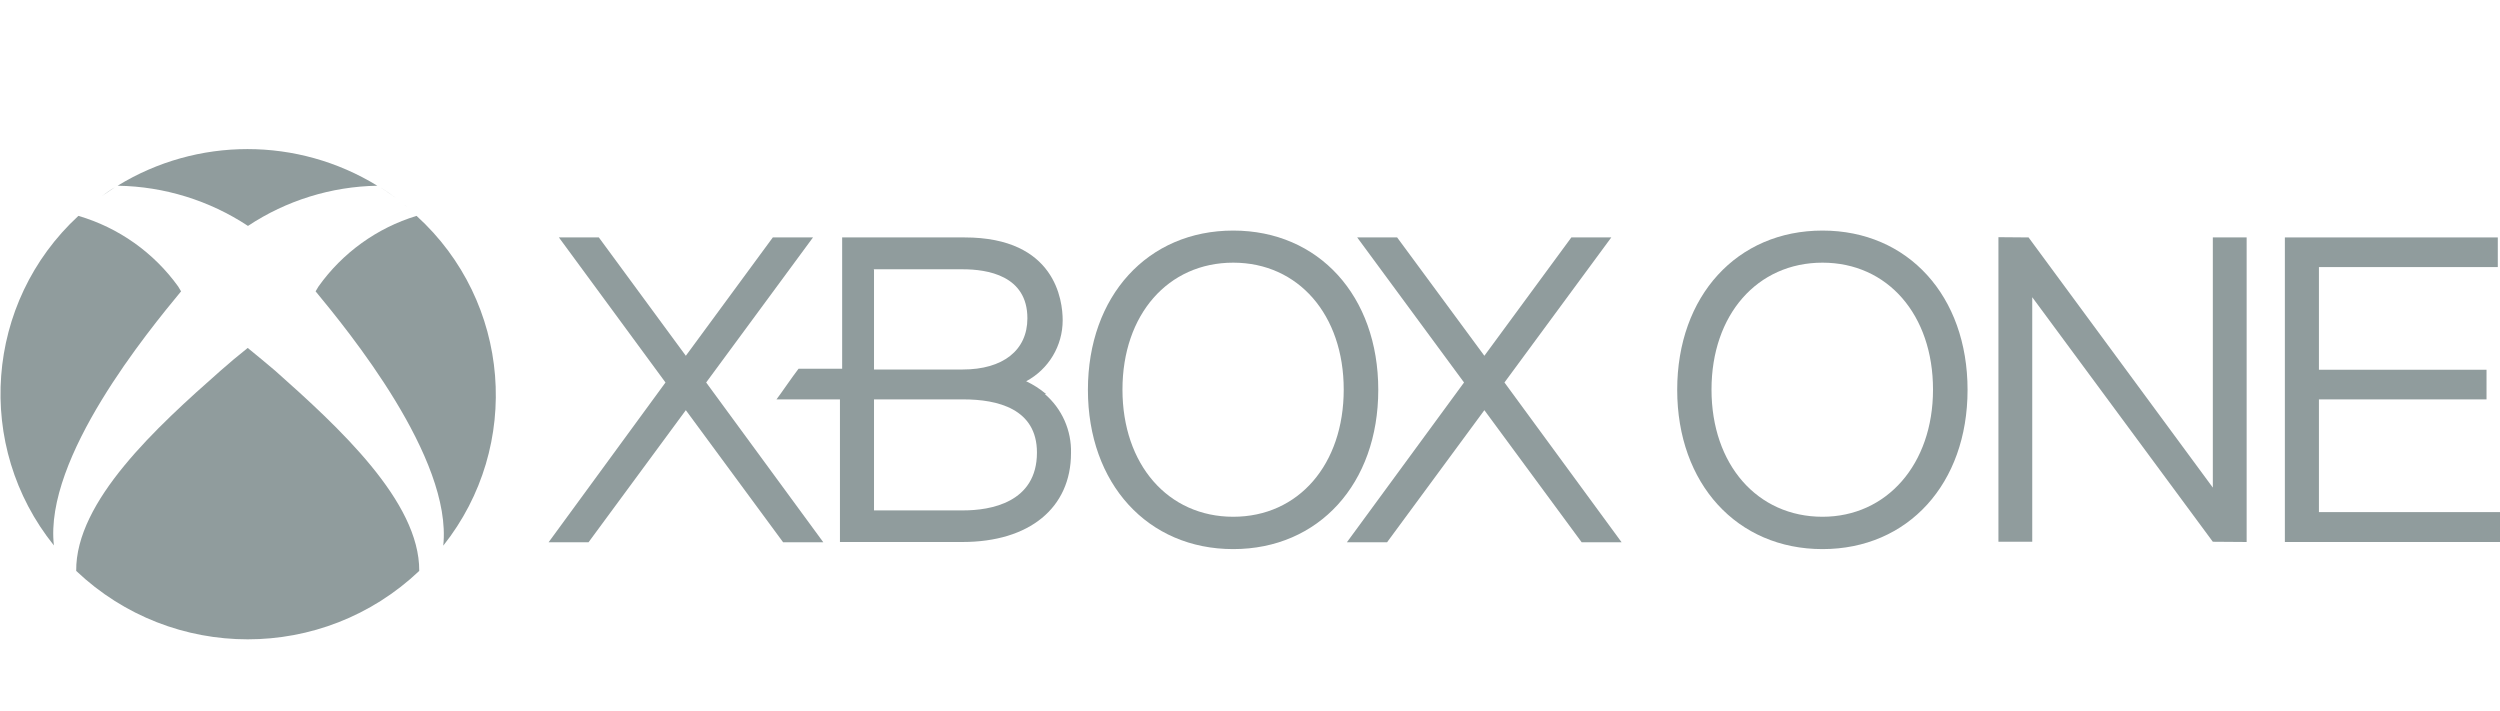
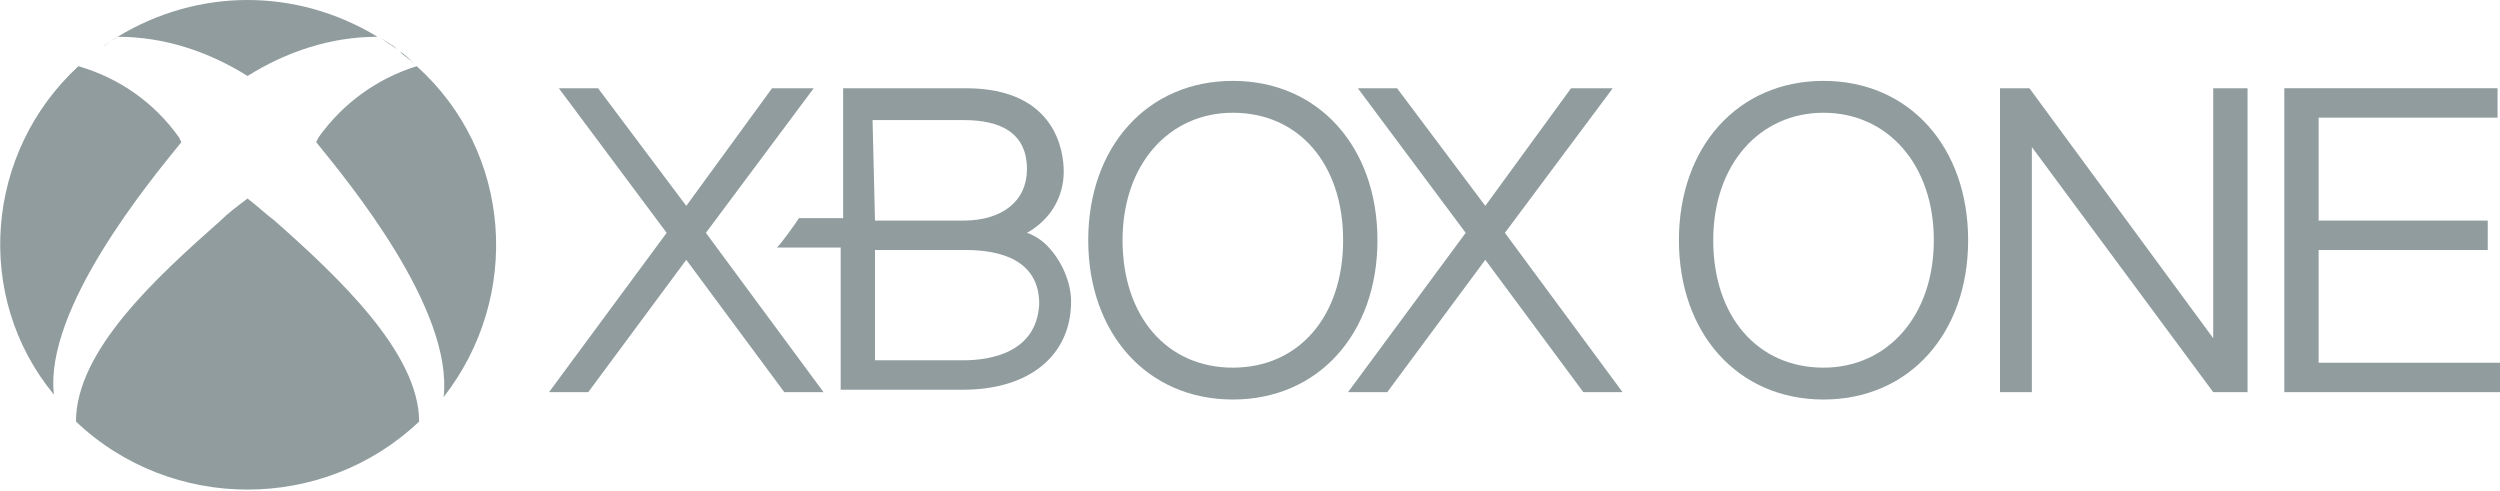
- <svg xmlns="http://www.w3.org/2000/svg" id="Xbox" viewBox="0 0 102.03 29">
-   <defs>
-     <style>.cls-1{fill:#909c9d;}</style>
-   </defs>
+ <svg xmlns="http://www.w3.org/2000/svg" version="1.1" id="Xbox" x="0px" y="0px" viewBox="36 -0.9 102 20" style="enable-background:new 36 -0.9 102 20;" xml:space="preserve">
+   <style type="text/css">
+ 	.st0{fill:#909C9D;}
+ </style>
  <g id="g4201">
-     <polygon id="polygon3015" class="cls-1" points="90.31 9.69 90.31 19.9 82.79 9.69 81.56 9.68 81.56 22.11 82.94 22.11 82.94 12.13 90.31 22.11 91.69 22.12 91.69 9.69 90.31 9.69" />
-     <path id="path3017" class="cls-1" d="M74.38,9.41c-3.49,0-5.93,2.67-5.93,6.5s2.44,6.5,5.93,6.5,5.92-2.67,5.92-6.5-2.43-6.5-5.92-6.5m0,11.68c-2.66,0-4.53-2.13-4.53-5.19s1.87-5.18,4.53-5.18,4.51,2.13,4.51,5.18S77,21.09,74.38,21.09" />
-     <polygon id="polygon3019" class="cls-1" points="94.64 20.9 94.64 16.3 101.48 16.3 101.48 15.09 94.64 15.09 94.64 10.9 101.94 10.9 101.94 9.69 93.25 9.69 93.25 22.12 102.03 22.12 102.03 20.9 94.64 20.9" />
-     <polygon id="polygon3021" class="cls-1" points="64.55 22.13 60.58 16.74 56.61 22.13 54.97 22.13 59.75 15.61 55.39 9.69 57.02 9.69 60.58 14.52 64.13 9.69 65.76 9.69 61.4 15.61 66.18 22.13 64.55 22.13" />
-     <path id="path3023" class="cls-1" d="M42.69,16.08a3.57,3.57,0,0,0-.81-0.52,2.82,2.82,0,0,0,1.49-2.49c0-.8-0.29-3.38-4-3.38h-5v5.36H32.59c-0.22.28-.71,1-0.9,1.25h2.59v5.82h5c2.73,0,4.43-1.39,4.43-3.63a3.07,3.07,0,0,0-1.07-2.41m-7-5.09h3.65c1,0,2.64.25,2.64,2,0,1.31-1,2.09-2.64,2.09H35.67V11Zm3.65,9.84H35.67V16.3h3.65c1.39,0,3,.38,3,2.17,0,2.05-1.91,2.36-3,2.36" />
-     <path id="path3025" class="cls-1" d="M50.33,9.41c-3.49,0-5.93,2.67-5.93,6.5s2.44,6.5,5.93,6.5,5.92-2.67,5.92-6.5-2.43-6.5-5.92-6.5m0,11.68c-2.66,0-4.52-2.13-4.52-5.19s1.86-5.18,4.52-5.18,4.51,2.13,4.51,5.18S53,21.09,50.33,21.09" />
-     <polygon id="polygon3027" class="cls-1" points="33.6 22.13 28.82 15.61 33.18 9.69 31.54 9.69 27.99 14.52 24.44 9.69 22.81 9.69 27.16 15.61 22.39 22.13 24.02 22.13 27.99 16.74 31.96 22.13 33.6 22.13" />
-     <path class="cls-1" d="M17.9,22.47l0,0Z" />
-     <path class="cls-1" d="M11.23,15.13h0c-0.36-.3-0.72-0.61-1.12-0.93-0.39.31-.76,0.62-1.11,0.93H9c-2.6,2.29-5.92,5.33-5.89,8.17a10.17,10.17,0,0,0,14,0C17.13,20.47,13.82,17.43,11.23,15.13Z" />
-     <path class="cls-1" d="M13,11.69l-0.12.2c1.32,1.6,5.59,6.8,5.21,10.38A9.88,9.88,0,0,0,17,8.81,7.65,7.65,0,0,0,13,11.69Z" />
-     <path class="cls-1" d="M15.47,7.61c0.24,0.15.47,0.31,0.69,0.47Q15.82,7.84,15.47,7.61Z" />
-     <path class="cls-1" d="M16.33,8.21c0.19,0.15.38,0.31,0.56,0.47C16.7,8.51,16.52,8.36,16.33,8.21Z" />
-     <path class="cls-1" d="M4.82,7.58a9.93,9.93,0,0,1,5.3,1.64A9.86,9.86,0,0,1,15.4,7.58h0a10.14,10.14,0,0,0-10.6,0h0Z" />
-     <path class="cls-1" d="M7.39,11.89l-0.12-.2A7.68,7.68,0,0,0,3.2,8.81a9.88,9.88,0,0,0-1,13.45C1.79,18.68,6.07,13.49,7.39,11.89Z" />
-     <path class="cls-1" d="M3.49,8.55l0.33-.28Z" />
-     <path class="cls-1" d="M4.16,8c0.18-.13.36-0.26,0.55-0.37Z" />
+     <polygon id="polygon3015" class="st0" points="126.3,2.7 126.3,12.9 118.8,2.7 117.6,2.7 117.6,15.1 118.9,15.1 118.9,5.1    126.3,15.1 127.7,15.1 127.7,2.7  " />
+     <path id="path3017" class="st0" d="M110.4,2.4c-3.5,0-5.9,2.7-5.9,6.5s2.4,6.5,5.9,6.5s5.9-2.7,5.9-6.5S113.9,2.4,110.4,2.4    M110.4,14.1c-2.7,0-4.5-2.1-4.5-5.2s1.9-5.2,4.5-5.2s4.5,2.1,4.5,5.2S113,14.1,110.4,14.1" />
+     <polygon id="polygon3019" class="st0" points="130.6,13.9 130.6,9.3 137.5,9.3 137.5,8.1 130.6,8.1 130.6,3.9 137.9,3.9 137.9,2.7    129.2,2.7 129.2,15.1 138,15.1 138,13.9  " />
+     <polygon id="polygon3021" class="st0" points="100.6,15.1 96.6,9.7 92.6,15.1 91,15.1 95.8,8.6 91.4,2.7 93,2.7 96.6,7.5    100.1,2.7 101.8,2.7 97.4,8.6 102.2,15.1  " />
+     <path id="path3023" class="st0" d="M78.7,9.1c-0.2-0.2-0.5-0.4-0.8-0.5c0.9-0.5,1.5-1.4,1.5-2.5c0-0.8-0.3-3.4-4-3.4h-5V8h-1.8   c-0.2,0.3-0.7,1-0.9,1.2h2.6v5.8h5c2.7,0,4.4-1.4,4.4-3.6C79.7,10.6,79.3,9.7,78.7,9.1 M71.6,4h3.7c1,0,2.6,0.2,2.6,2   c0,1.3-1,2.1-2.6,2.1h-3.6L71.6,4L71.6,4z M75.3,13.8h-3.6V9.3h3.7c1.4,0,3,0.4,3,2.2C78.3,13.5,76.4,13.8,75.3,13.8" />
+     <path id="path3025" class="st0" d="M86.3,2.4c-3.5,0-5.9,2.7-5.9,6.5s2.4,6.5,5.9,6.5c3.5,0,5.9-2.7,5.9-6.5S89.8,2.4,86.3,2.4    M86.3,14.1c-2.7,0-4.5-2.1-4.5-5.2s1.9-5.2,4.5-5.2c2.7,0,4.5,2.1,4.5,5.2S89,14.1,86.3,14.1" />
+     <polygon id="polygon3027" class="st0" points="69.6,15.1 64.8,8.6 69.2,2.7 67.5,2.7 64,7.5 60.4,2.7 58.8,2.7 63.2,8.6 58.4,15.1    60,15.1 64,9.7 68,15.1  " />
+     <path class="st0" d="M53.9,15.5L53.9,15.5z" />
+     <path class="st0" d="M47.2,8.1L47.2,8.1c-0.4-0.3-0.7-0.6-1.1-0.9c-0.4,0.3-0.8,0.6-1.1,0.9l0,0c-2.6,2.3-5.9,5.3-5.9,8.2   c3.9,3.7,10.1,3.7,14,0C53.1,13.5,49.8,10.4,47.2,8.1z" />
+     <path class="st0" d="M49,4.7l-0.1,0.2c1.3,1.6,5.6,6.8,5.2,10.4c3.2-4.1,2.8-10-1.1-13.5C51.4,2.3,50,3.3,49,4.7z" />
+     <path class="st0" d="M51.5,0.6c0.2,0.2,0.5,0.3,0.7,0.5C51.9,0.9,51.7,0.8,51.5,0.6z" />
+     <path class="st0" d="M52.3,1.2c0.2,0.1,0.4,0.3,0.6,0.5C52.7,1.5,52.5,1.4,52.3,1.2z" />
+     <path class="st0" d="M40.8,0.6c1.9,0,3.7,0.6,5.3,1.6c1.6-1,3.4-1.6,5.3-1.6l0,0C48.1-1.4,44.1-1.4,40.8,0.6L40.8,0.6L40.8,0.6z" />
+     <path class="st0" d="M43.4,4.9l-0.1-0.2c-1-1.4-2.4-2.4-4.1-2.9c-3.8,3.5-4.3,9.4-1,13.4C37.8,11.7,42.1,6.5,43.4,4.9z" />
+     <path class="st0" d="M39.5,1.6l0.3-0.3L39.5,1.6z" />
+     <path class="st0" d="M40.2,1c0.2-0.1,0.4-0.3,0.6-0.4L40.2,1z" />
  </g>
</svg>
